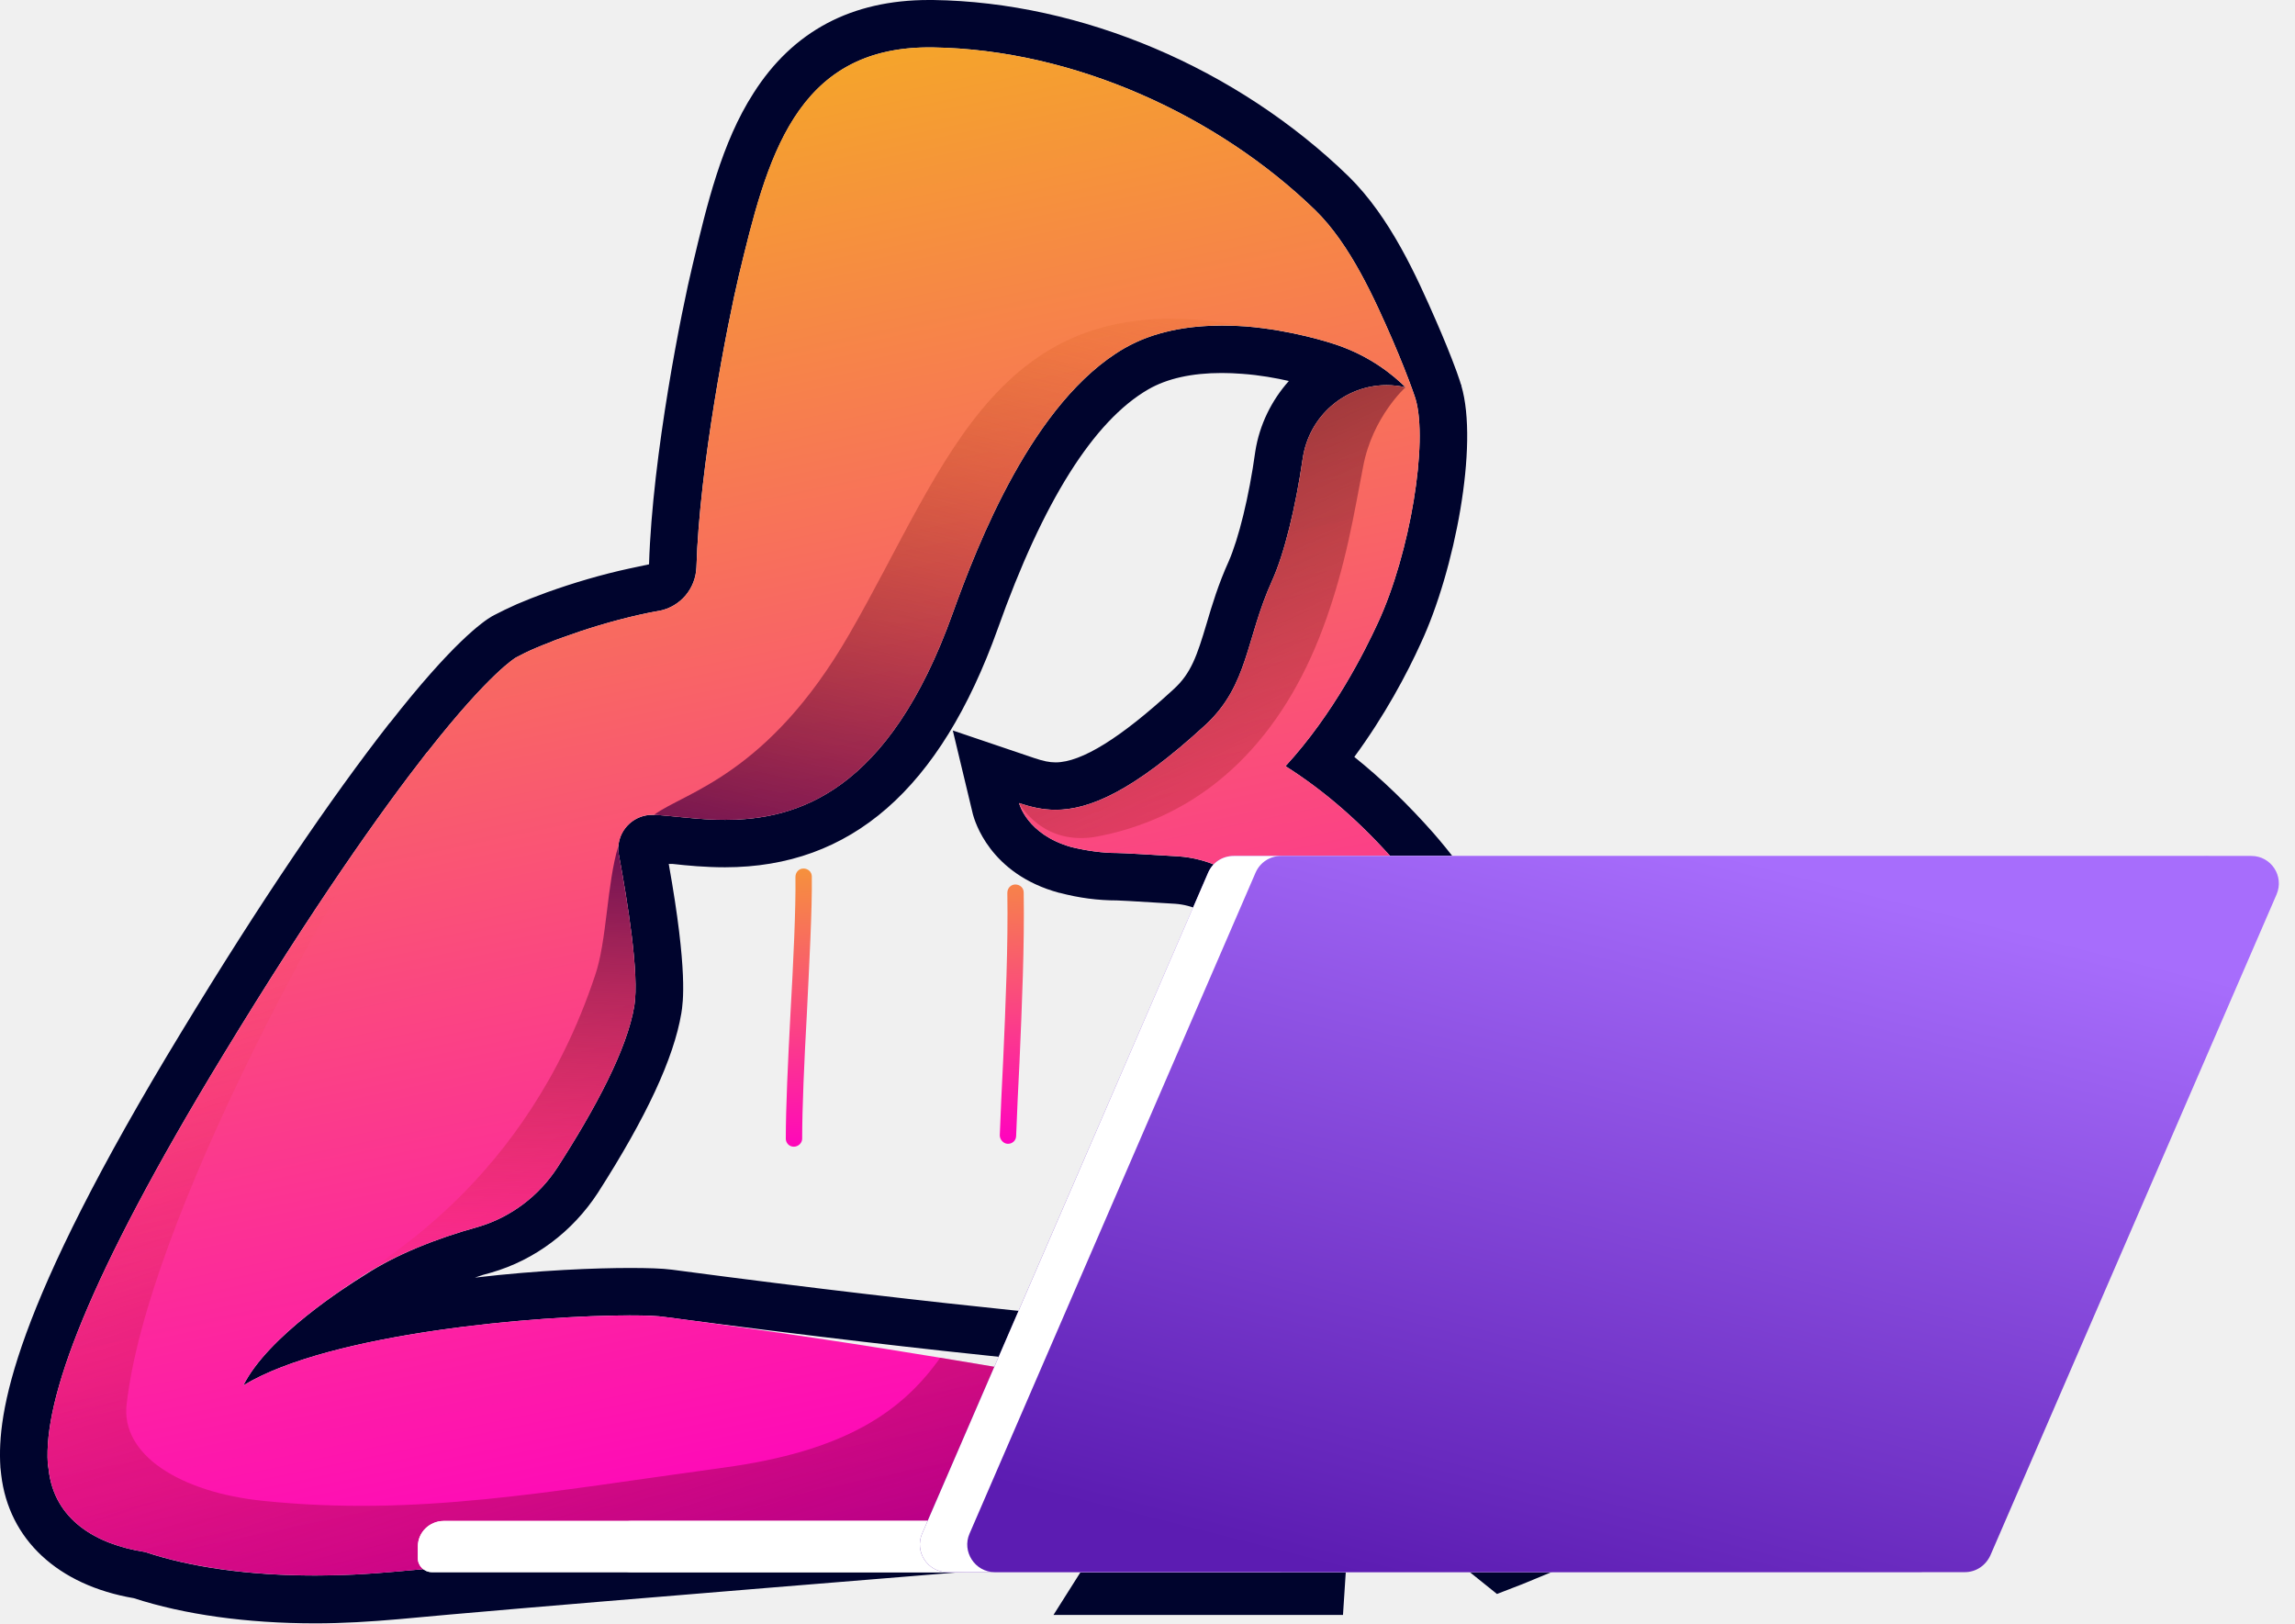
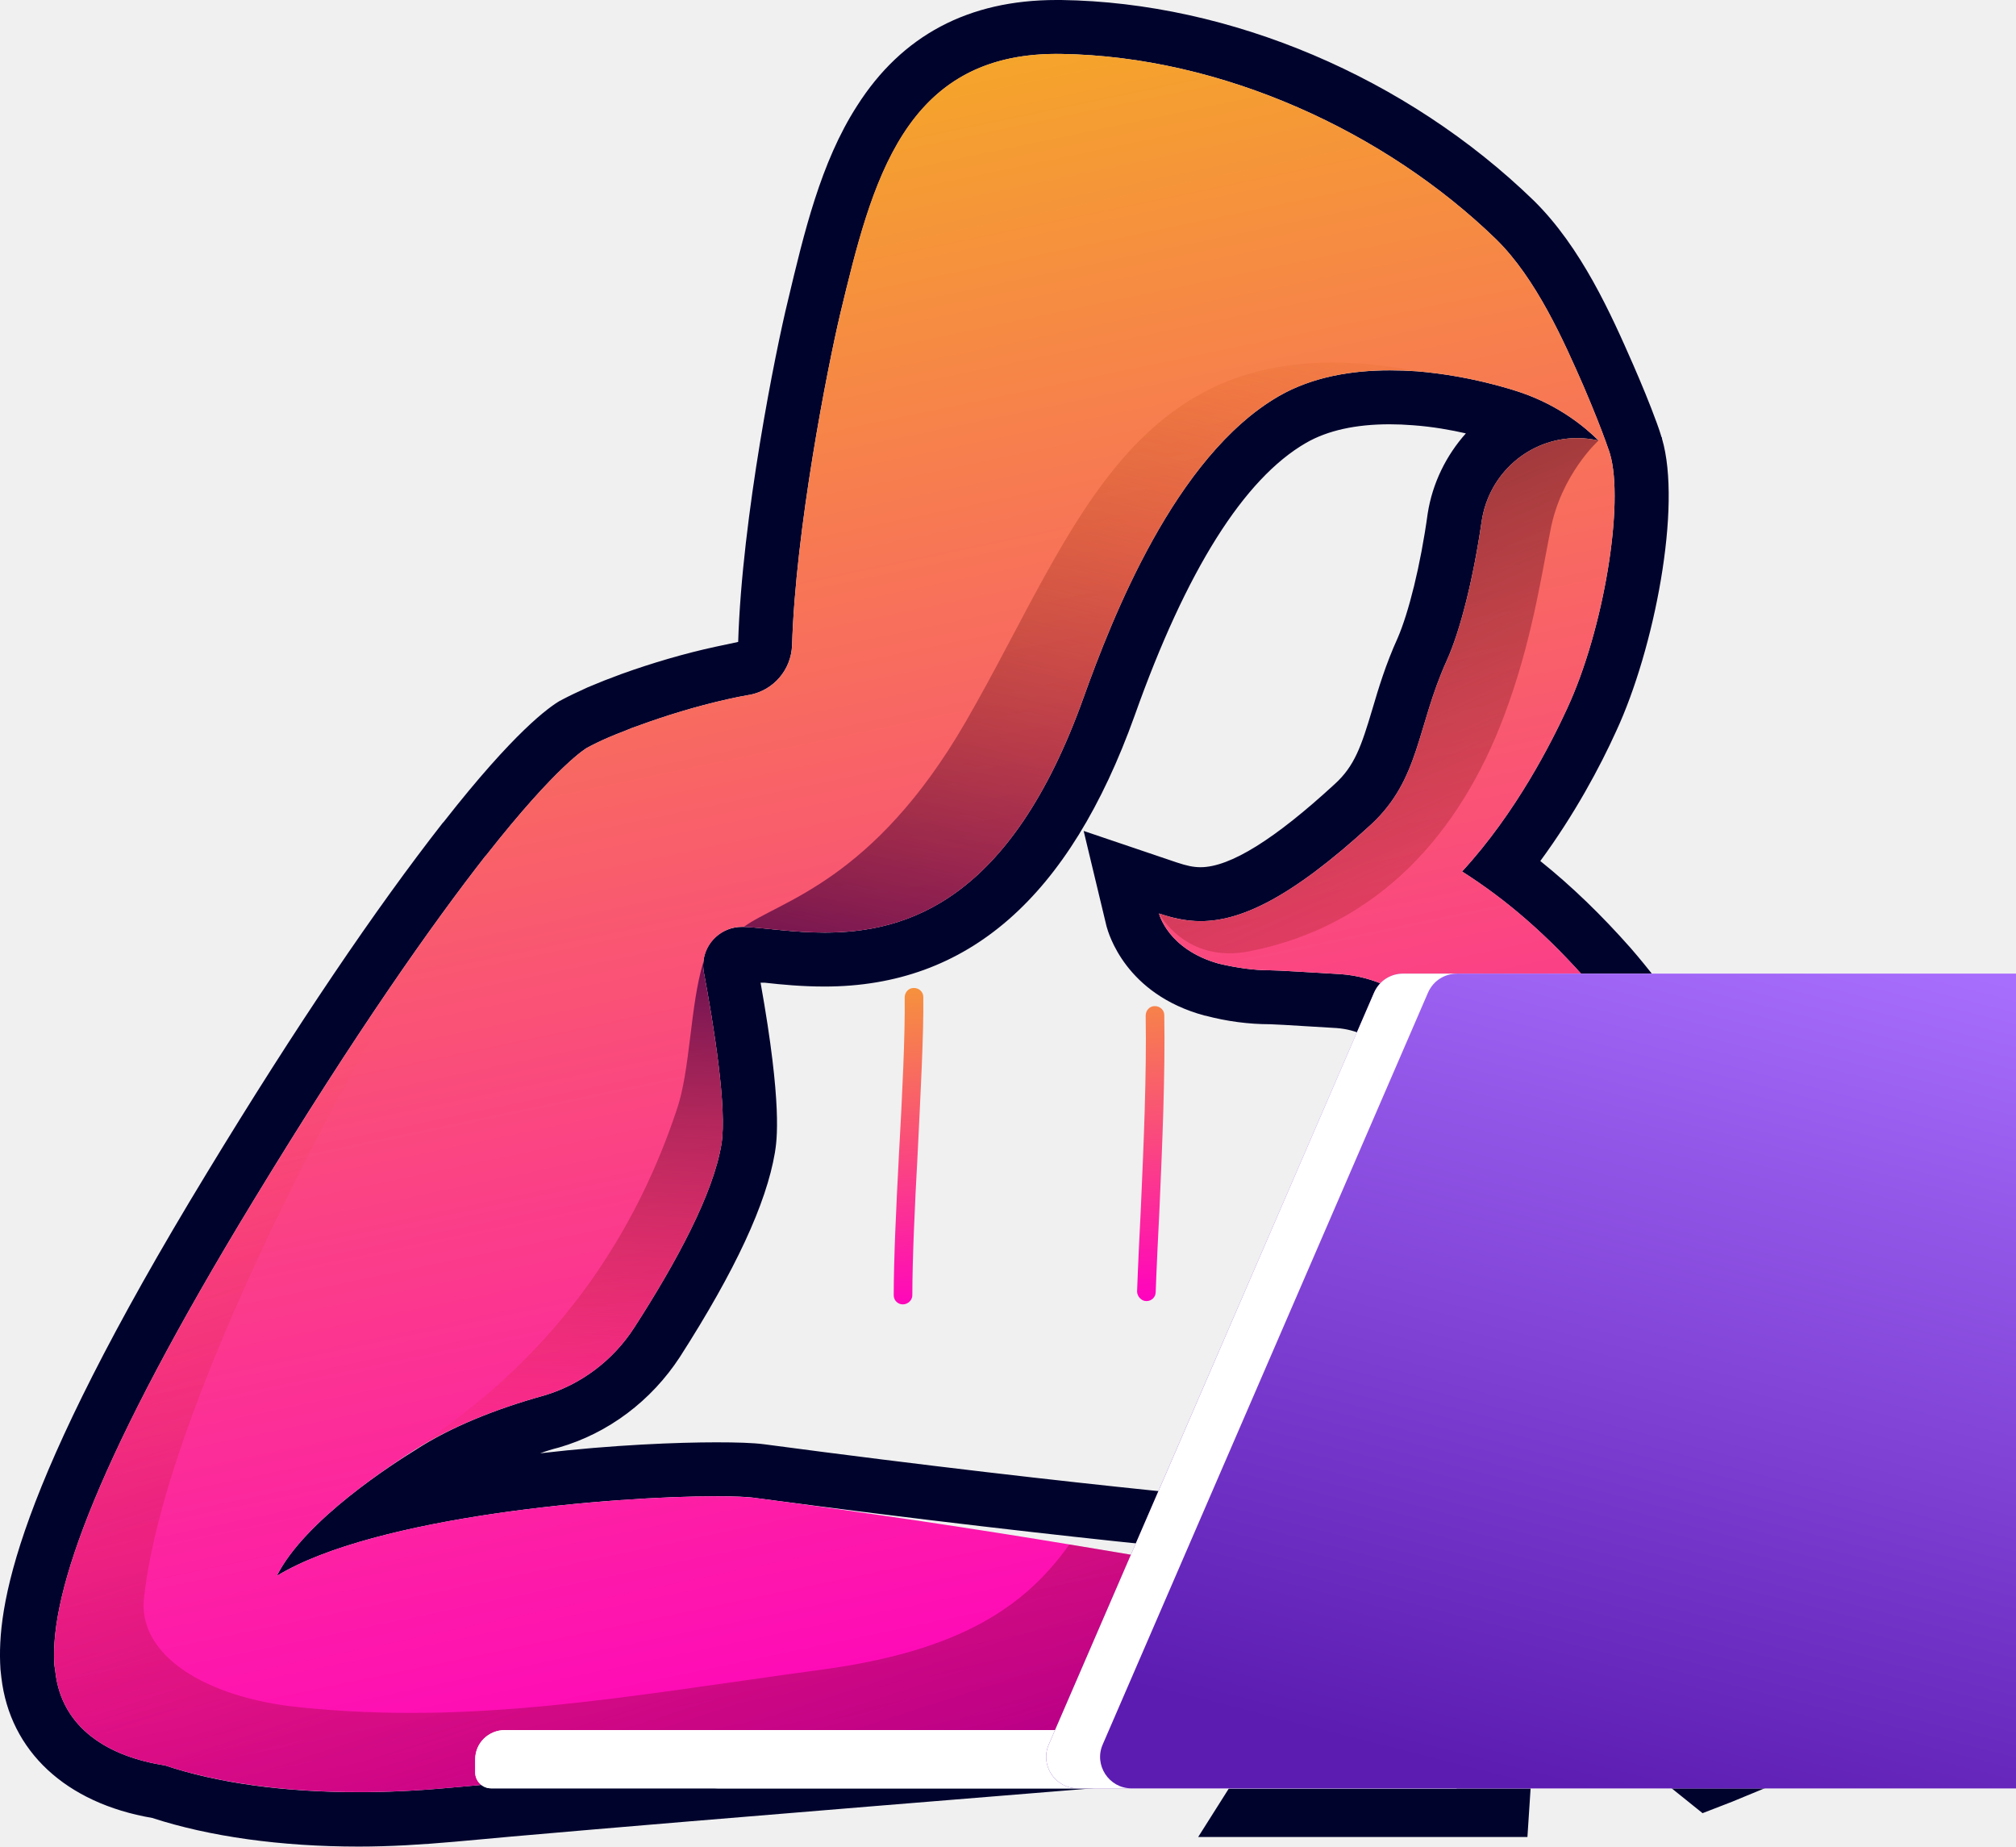
- <svg xmlns="http://www.w3.org/2000/svg" width="123" height="87" viewBox="0 0 123 87" fill="none">
+ <svg xmlns="http://www.w3.org/2000/svg" width="95" height="87" viewBox="0 0 95 87" fill="none">
  <path fill-rule="evenodd" clip-rule="evenodd" d="M40.384 4.992C38.675 7.645 37.888 10.973 37.123 14.189C36.561 16.483 34.964 24.375 34.785 30.244C34.44 30.319 34.087 30.394 33.728 30.469C32.266 30.784 30.737 31.234 29.298 31.751C29.013 31.856 28.736 31.961 28.466 32.066C28.211 32.171 27.956 32.276 27.701 32.38C27.252 32.583 26.824 32.785 26.442 32.988L26.419 33.01H26.397C25.857 33.325 24.238 34.472 20.91 38.722L20.888 38.744L20.865 38.767C17.717 42.792 13.962 48.323 9.757 55.249C0.65 70.203 -0.159 75.734 0.02 78.613V78.635C0.035 78.785 0.05 78.92 0.065 79.04C0.47 82.503 3.101 84.954 7.171 85.651C9.87 86.528 13.22 87 16.908 87C18.347 87 19.854 86.91 21.383 86.775C22.17 86.708 23.091 86.618 24.103 86.528C33.548 85.696 51.289 84.279 51.469 84.257L52.211 84.189L52.819 83.74C62.51 76.341 63.005 74.947 63.252 74.273L64.399 71.125L61.049 70.855C60.959 70.855 51.559 70.113 35.999 68.044C35.481 67.977 34.717 67.954 33.75 67.954C31.996 67.954 28.893 68.066 25.453 68.471C25.737 68.366 26.03 68.276 26.33 68.201C28.668 67.527 30.692 65.998 32.041 63.929C34.65 59.859 36.111 56.711 36.516 54.305C36.606 53.743 36.876 52.079 35.841 46.3C35.916 46.3 35.984 46.3 36.044 46.3C36.831 46.389 37.798 46.48 38.855 46.48C45.6 46.48 50.39 42.297 53.471 33.707C55.899 26.871 58.62 22.554 61.543 20.867C62.555 20.283 63.882 19.99 65.478 19.99C65.838 19.99 66.206 20.005 66.58 20.035C67.525 20.103 68.379 20.26 69.076 20.418C68.154 21.452 67.502 22.756 67.277 24.195C66.94 26.646 66.378 28.873 65.861 30.064C65.299 31.301 64.961 32.425 64.669 33.415C64.152 35.146 63.837 36.091 62.892 36.945C60.082 39.531 57.968 40.858 56.574 40.858C56.236 40.858 55.922 40.79 55.45 40.633L51.065 39.149L52.144 43.646C52.234 43.961 53.021 46.839 56.776 47.851H56.799C57.811 48.121 58.845 48.256 59.857 48.256C59.947 48.256 60.441 48.278 62.983 48.436C64.849 48.571 66.288 50.055 66.378 51.899C66.918 64.491 66.355 67.999 66.131 68.853C65.636 69.978 61.858 77.668 60.352 80.299C59.924 81.064 59.452 81.828 58.935 82.638L56.461 86.55H71.977L72.134 84.144C72.134 84.122 72.269 82.098 72.404 79.107C76.159 82.165 79.038 84.459 79.083 84.504L80.23 85.426L81.624 84.886C81.759 84.819 85.154 83.47 88.572 81.941C90.618 80.996 92.26 80.187 93.407 79.512C94.733 78.77 97.162 77.376 96.555 75.015C96.15 73.373 90.236 64.064 88.415 61.231C86.009 57.475 80.05 48.346 76.834 44.658C75.462 43.106 74.068 41.757 72.584 40.566C74.203 38.362 75.395 36.136 76.159 34.449C77.958 30.581 79.263 23.858 78.318 20.665V20.62L78.296 20.598C78.296 20.598 78.228 20.35 78.071 19.923C77.734 19.001 77.351 18.079 76.969 17.202C75.935 14.841 74.518 11.648 72.269 9.444C66.288 3.643 57.968 0.112 50.008 0C49.933 0 49.858 0 49.783 0C45.645 0 42.497 1.664 40.384 4.992ZM49.985 2.541C57.608 2.653 65.299 6.229 70.493 11.266C72.382 13.11 73.686 16.055 74.63 18.214C75.103 19.316 75.462 20.238 75.665 20.8C75.8 21.16 75.867 21.385 75.867 21.385C76.542 23.678 75.597 29.615 73.843 33.392C73.146 34.899 71.482 38.249 68.896 41.06C70.988 42.387 72.944 44.073 74.923 46.344C80.005 52.146 93.721 74.16 94.081 75.622C94.441 77.061 80.679 82.503 80.679 82.503C80.679 82.503 75.642 78.478 70.111 73.935C69.863 79.512 69.594 83.987 69.594 83.987H61.094C61.603 83.192 62.09 82.383 62.555 81.558C64.197 78.725 68.424 70.09 68.559 69.708C69.414 66.875 69.189 57.768 68.919 51.786C68.784 48.638 66.31 46.12 63.162 45.895C61.611 45.805 60.217 45.715 59.857 45.715C59.092 45.715 58.283 45.602 57.428 45.4C55.022 44.725 54.617 43.039 54.617 43.039C55.225 43.241 55.854 43.399 56.574 43.399C58.373 43.399 60.711 42.432 64.624 38.834C66.918 36.698 66.76 34.247 68.177 31.121C68.829 29.682 69.436 27.209 69.818 24.578C70.156 22.284 72.09 20.642 74.316 20.642C74.645 20.642 74.983 20.68 75.328 20.755C74.675 20.103 73.461 19.113 71.707 18.506C71.257 18.349 69.234 17.697 66.783 17.494C66.363 17.465 65.928 17.45 65.478 17.45C63.724 17.45 61.858 17.742 60.262 18.664C55.36 21.497 52.391 29.165 51.065 32.853C47.624 42.477 42.7 43.938 38.855 43.938C37.37 43.938 36.066 43.714 35.054 43.669C35.024 43.669 34.994 43.669 34.964 43.669C33.997 43.669 33.21 44.411 33.143 45.333C33.128 45.483 33.136 45.64 33.166 45.805C33.638 48.323 34.267 52.236 33.997 53.9C33.615 56.239 31.884 59.454 29.882 62.557C28.893 64.086 27.386 65.233 25.633 65.75C23.361 66.38 21.225 67.234 19.539 68.336C18.594 68.921 14.367 71.597 13.04 74.25C17.695 71.417 28.916 70.495 33.75 70.495C34.605 70.495 35.257 70.517 35.661 70.585C51.469 72.676 60.869 73.418 60.869 73.418C60.374 74.767 51.267 81.716 51.267 81.716C51.267 81.716 33.458 83.155 23.878 83.987C22.867 84.077 21.945 84.167 21.135 84.234C19.666 84.369 18.257 84.437 16.908 84.437C13.31 84.437 10.184 83.987 7.778 83.177C5.147 82.773 2.899 81.446 2.606 78.748C2.591 78.642 2.576 78.538 2.561 78.433C2.337 74.97 4.675 68.516 11.938 56.576C16.818 48.548 20.393 43.511 22.867 40.341C22.882 40.326 22.897 40.311 22.912 40.296C26.285 36.001 27.656 35.236 27.656 35.236C27.949 35.079 28.308 34.899 28.736 34.719C28.945 34.629 29.17 34.539 29.41 34.449C29.65 34.344 29.905 34.247 30.175 34.157C31.344 33.73 32.783 33.28 34.29 32.943C34.62 32.868 34.957 32.8 35.302 32.74H35.324C36.471 32.515 37.281 31.549 37.325 30.402C37.483 25.005 38.989 17.337 39.597 14.774C41.081 8.635 42.565 2.541 49.783 2.541C49.843 2.541 49.91 2.541 49.985 2.541Z" fill="#00042D" />
  <path d="M2.562 78.432C2.577 78.537 2.592 78.642 2.607 78.747C2.899 81.445 5.148 82.772 7.779 83.176C11.085 84.278 15.784 84.728 21.136 84.233C21.945 84.166 22.867 84.076 23.879 83.986C33.459 83.154 51.268 81.715 51.268 81.715C51.268 81.715 60.375 76.003 60.87 74.654C60.87 74.654 59.543 74.362 57.047 73.912C55.36 73.597 53.134 73.215 50.391 72.765C46.456 72.113 41.486 71.349 35.662 70.584C33.076 70.224 18.505 70.921 13.041 74.249C14.368 71.596 18.595 68.92 19.539 68.313C21.226 67.234 23.362 66.379 25.633 65.749C27.387 65.232 28.894 64.085 29.883 62.556C31.884 59.453 33.616 56.238 33.998 53.899C34.268 52.235 33.638 48.322 33.166 45.804C33.136 45.639 33.129 45.482 33.144 45.332C33.234 44.387 34.043 43.623 35.055 43.668C38.698 43.848 46.298 46.186 51.065 32.852C52.392 29.164 55.36 21.496 60.262 18.663C62.264 17.516 64.67 17.336 66.783 17.494C69.234 17.696 71.258 18.348 71.708 18.506C73.462 19.113 74.676 20.102 75.328 20.754C74.984 20.679 74.646 20.642 74.316 20.642C72.09 20.642 70.156 22.283 69.819 24.577C69.437 27.208 68.83 29.681 68.178 31.12C66.761 34.246 66.918 36.697 64.625 38.833C59.16 43.87 56.732 43.758 54.618 43.038C54.618 43.038 55.023 44.725 57.429 45.399C58.283 45.602 59.093 45.714 59.858 45.714C60.217 45.714 61.611 45.804 63.163 45.894C66.311 46.119 68.785 48.637 68.92 51.785C69.189 57.767 69.414 66.874 68.56 69.707C68.425 70.089 64.198 78.724 62.556 81.557C62.091 82.382 61.604 83.191 61.094 83.986H69.594C69.594 83.986 69.864 79.511 70.111 73.934C75.643 78.477 80.68 82.502 80.68 82.502C80.68 82.502 94.442 77.06 94.082 75.621C93.722 74.159 80.005 52.145 74.924 46.344C72.945 44.072 70.988 42.386 68.897 41.059C71.483 38.249 73.147 34.898 73.844 33.392C75.598 29.614 76.543 23.677 75.868 21.384C75.868 21.384 75.8 21.159 75.665 20.799C75.463 20.237 75.103 19.315 74.631 18.213C73.687 16.054 72.382 13.109 70.494 11.265C65.299 6.228 57.609 2.653 49.986 2.54C42.588 2.428 41.081 8.566 39.597 14.773C38.99 17.336 37.484 25.004 37.326 30.401C37.281 31.548 36.472 32.514 35.325 32.739H35.302C34.958 32.799 34.62 32.867 34.291 32.942C32.784 33.279 31.345 33.729 30.175 34.156C29.906 34.246 29.651 34.343 29.411 34.448C29.171 34.538 28.946 34.628 28.736 34.718C28.309 34.898 27.949 35.078 27.657 35.235C27.657 35.235 26.285 36 22.912 40.295C22.897 40.31 22.882 40.325 22.867 40.34C20.394 43.51 16.819 48.547 11.939 56.575C4.676 68.515 2.337 74.969 2.562 78.432Z" fill="url(#paint0_linear_3307_608)" />
  <path style="mix-blend-mode:multiply" d="M19.539 68.336C21.225 67.234 23.362 66.379 25.633 65.75C27.387 65.233 28.893 64.086 29.883 62.557C31.884 59.453 33.615 56.238 33.998 53.899C34.267 52.235 33.638 48.323 33.166 45.804C33.136 45.639 33.128 45.482 33.143 45.332C32.514 47.378 32.536 50.437 31.884 52.303C28.151 63.501 20.213 67.526 19.539 68.336Z" fill="url(#paint1_linear_3307_608)" />
  <path style="mix-blend-mode:multiply" d="M2.562 78.433C2.577 78.538 2.592 78.643 2.607 78.748C2.899 81.447 5.148 82.773 7.779 83.178C11.084 84.28 15.784 84.73 21.136 84.235C21.945 84.167 22.867 84.077 23.879 83.987C33.458 83.156 51.267 81.716 51.267 81.716C51.267 81.716 54.82 76.904 57.046 73.913C55.36 73.599 53.134 73.216 50.39 72.767C48.322 75.69 45.241 77.781 38.765 78.658C29.343 79.94 22.372 81.289 14.097 80.435C9.69 79.985 6.452 77.984 6.789 75.24C7.891 65.549 17.785 47.402 22.867 40.341C20.393 43.512 16.818 48.549 11.939 56.577C4.676 68.517 2.337 74.97 2.562 78.433Z" fill="url(#paint2_linear_3307_608)" />
  <path d="M77.959 84.255H33.818C33.233 84.255 32.761 83.783 32.761 83.199V82.547C32.761 81.962 33.233 81.512 33.818 81.512H77.959C78.543 81.512 79.016 81.962 79.016 82.547V83.199C79.016 83.783 78.543 84.255 77.959 84.255Z" fill="white" />
  <path d="M68.626 84.255H23.136C22.732 84.255 22.394 83.918 22.394 83.513V82.884C22.394 82.119 23.024 81.512 23.788 81.512H68.626C68.641 81.512 68.649 81.512 68.649 81.512V84.233C68.649 84.248 68.641 84.255 68.626 84.255Z" fill="white" />
  <path d="M68.626 84.255H23.136C22.732 84.255 22.394 83.918 22.394 83.513V82.884C22.394 82.119 23.024 81.512 23.788 81.512H68.626C68.641 81.512 68.649 81.512 68.649 81.512V84.233C68.649 84.248 68.641 84.255 68.626 84.255Z" fill="white" />
  <path d="M102.761 84.256H50.772C49.715 84.256 48.996 83.155 49.423 82.188L64.759 46.749C65.006 46.209 65.523 45.872 66.13 45.872H118.119C119.176 45.872 119.895 46.951 119.468 47.941L104.132 83.357C103.885 83.897 103.368 84.256 102.761 84.256Z" fill="url(#paint3_linear_3307_608)" />
  <path d="M102.761 84.256H50.772C49.715 84.256 48.996 83.155 49.423 82.188L64.759 46.749C65.006 46.209 65.523 45.872 66.13 45.872H118.119C119.176 45.872 119.895 46.951 119.468 47.941L104.132 83.357C103.885 83.897 103.368 84.256 102.761 84.256Z" fill="white" />
  <path d="M105.302 84.256H53.313C52.257 84.256 51.537 83.155 51.964 82.188L67.3 46.749C67.547 46.209 68.065 45.872 68.672 45.872H120.66C121.717 45.872 122.437 46.951 122.01 47.941L106.674 83.357C106.426 83.897 105.909 84.256 105.302 84.256Z" fill="url(#paint4_linear_3307_608)" />
  <path style="mix-blend-mode:multiply" d="M54.618 43.039C54.618 43.039 55.877 45.423 58.891 44.816C64.962 43.624 68.807 39.239 70.876 33.73C72.157 30.334 72.607 27.276 73.057 25.005C73.552 22.352 75.328 20.755 75.328 20.755C74.983 20.68 74.646 20.643 74.316 20.643C72.09 20.643 70.156 22.284 69.819 24.578C69.437 27.209 68.829 29.682 68.177 31.121C66.761 34.247 66.918 36.698 64.625 38.834C59.16 43.871 56.732 43.759 54.618 43.039Z" fill="url(#paint5_linear_3307_608)" />
  <path style="mix-blend-mode:multiply" d="M35.055 43.668C38.698 43.848 46.298 46.186 51.065 32.852C52.392 29.164 55.36 21.496 60.262 18.663C62.263 17.516 64.669 17.336 66.783 17.494C53.494 14.93 50.863 24.734 45.511 33.999C41.149 41.554 36.696 42.454 35.055 43.668Z" fill="url(#paint6_linear_3307_608)" />
  <path d="M42.362 54.372C42.52 51.584 42.655 48.728 42.632 46.997C42.632 46.749 42.812 46.547 43.059 46.547C43.307 46.547 43.509 46.727 43.509 46.974C43.532 48.751 43.374 51.629 43.239 54.417C43.104 56.846 42.992 59.387 42.992 61.028C42.992 61.253 42.789 61.455 42.542 61.455C42.295 61.455 42.115 61.253 42.115 61.028C42.115 59.364 42.227 56.936 42.362 54.372Z" fill="url(#paint7_linear_3307_608)" />
  <path d="M53.988 47.852C53.988 47.605 54.168 47.402 54.415 47.402C54.662 47.402 54.865 47.582 54.865 47.83C54.91 50.663 54.775 53.834 54.64 56.914C54.572 58.286 54.505 59.612 54.46 60.872C54.46 61.119 54.258 61.299 54.033 61.299C54.033 61.299 54.025 61.299 54.01 61.299C53.785 61.299 53.583 61.074 53.583 60.849C53.628 59.568 53.695 58.241 53.763 56.869C53.898 53.811 54.033 50.663 53.988 47.852Z" fill="url(#paint8_linear_3307_608)" />
  <defs>
    <linearGradient id="paint0_linear_3307_608" x1="99.345" y1="71.359" x2="82.687" y2="-8.341" gradientUnits="userSpaceOnUse">
      <stop stop-color="#FF00C1" />
      <stop offset="1" stop-color="#F4AC24" />
    </linearGradient>
    <linearGradient id="paint1_linear_3307_608" x1="44.917" y1="70.798" x2="46.052" y2="44.45" gradientUnits="userSpaceOnUse">
      <stop stop-color="#F4D63B" stop-opacity="0" />
      <stop offset="1" stop-color="#5C1CB2" />
    </linearGradient>
    <linearGradient id="paint2_linear_3307_608" x1="1.733" y1="52.923" x2="22.169" y2="115.868" gradientUnits="userSpaceOnUse">
      <stop stop-color="#F4D63B" stop-opacity="0" />
      <stop offset="1" stop-color="#5C1CB2" />
    </linearGradient>
    <linearGradient id="paint3_linear_3307_608" x1="74.974" y1="41.92" x2="64.506" y2="82.954" gradientUnits="userSpaceOnUse">
      <stop stop-color="#A76DFC" />
      <stop offset="1" stop-color="#5C1CB2" />
    </linearGradient>
    <linearGradient id="paint4_linear_3307_608" x1="77.516" y1="41.92" x2="67.048" y2="82.954" gradientUnits="userSpaceOnUse">
      <stop stop-color="#A76DFC" />
      <stop offset="1" stop-color="#5C1CB2" />
    </linearGradient>
    <linearGradient id="paint5_linear_3307_608" x1="92.775" y1="51.214" x2="72.746" y2="6.054" gradientUnits="userSpaceOnUse">
      <stop stop-color="#F4D63B" stop-opacity="0" />
      <stop offset="1" stop-color="#5C1CB2" />
    </linearGradient>
    <linearGradient id="paint6_linear_3307_608" x1="42.021" y1="6.149" x2="32.626" y2="47.891" gradientUnits="userSpaceOnUse">
      <stop stop-color="#F4D63B" stop-opacity="0" />
      <stop offset="1" stop-color="#5C1CB2" />
    </linearGradient>
    <linearGradient id="paint7_linear_3307_608" x1="-37.279" y1="48.686" x2="-36.116" y2="67.186" gradientUnits="userSpaceOnUse">
      <stop stop-color="#F4AC24" />
      <stop offset="1" stop-color="#FF00C1" />
    </linearGradient>
    <linearGradient id="paint8_linear_3307_608" x1="-21.964" y1="47.721" x2="-20.801" y2="66.212" gradientUnits="userSpaceOnUse">
      <stop stop-color="#F4AC24" />
      <stop offset="1" stop-color="#FF00C1" />
    </linearGradient>
  </defs>
</svg>
